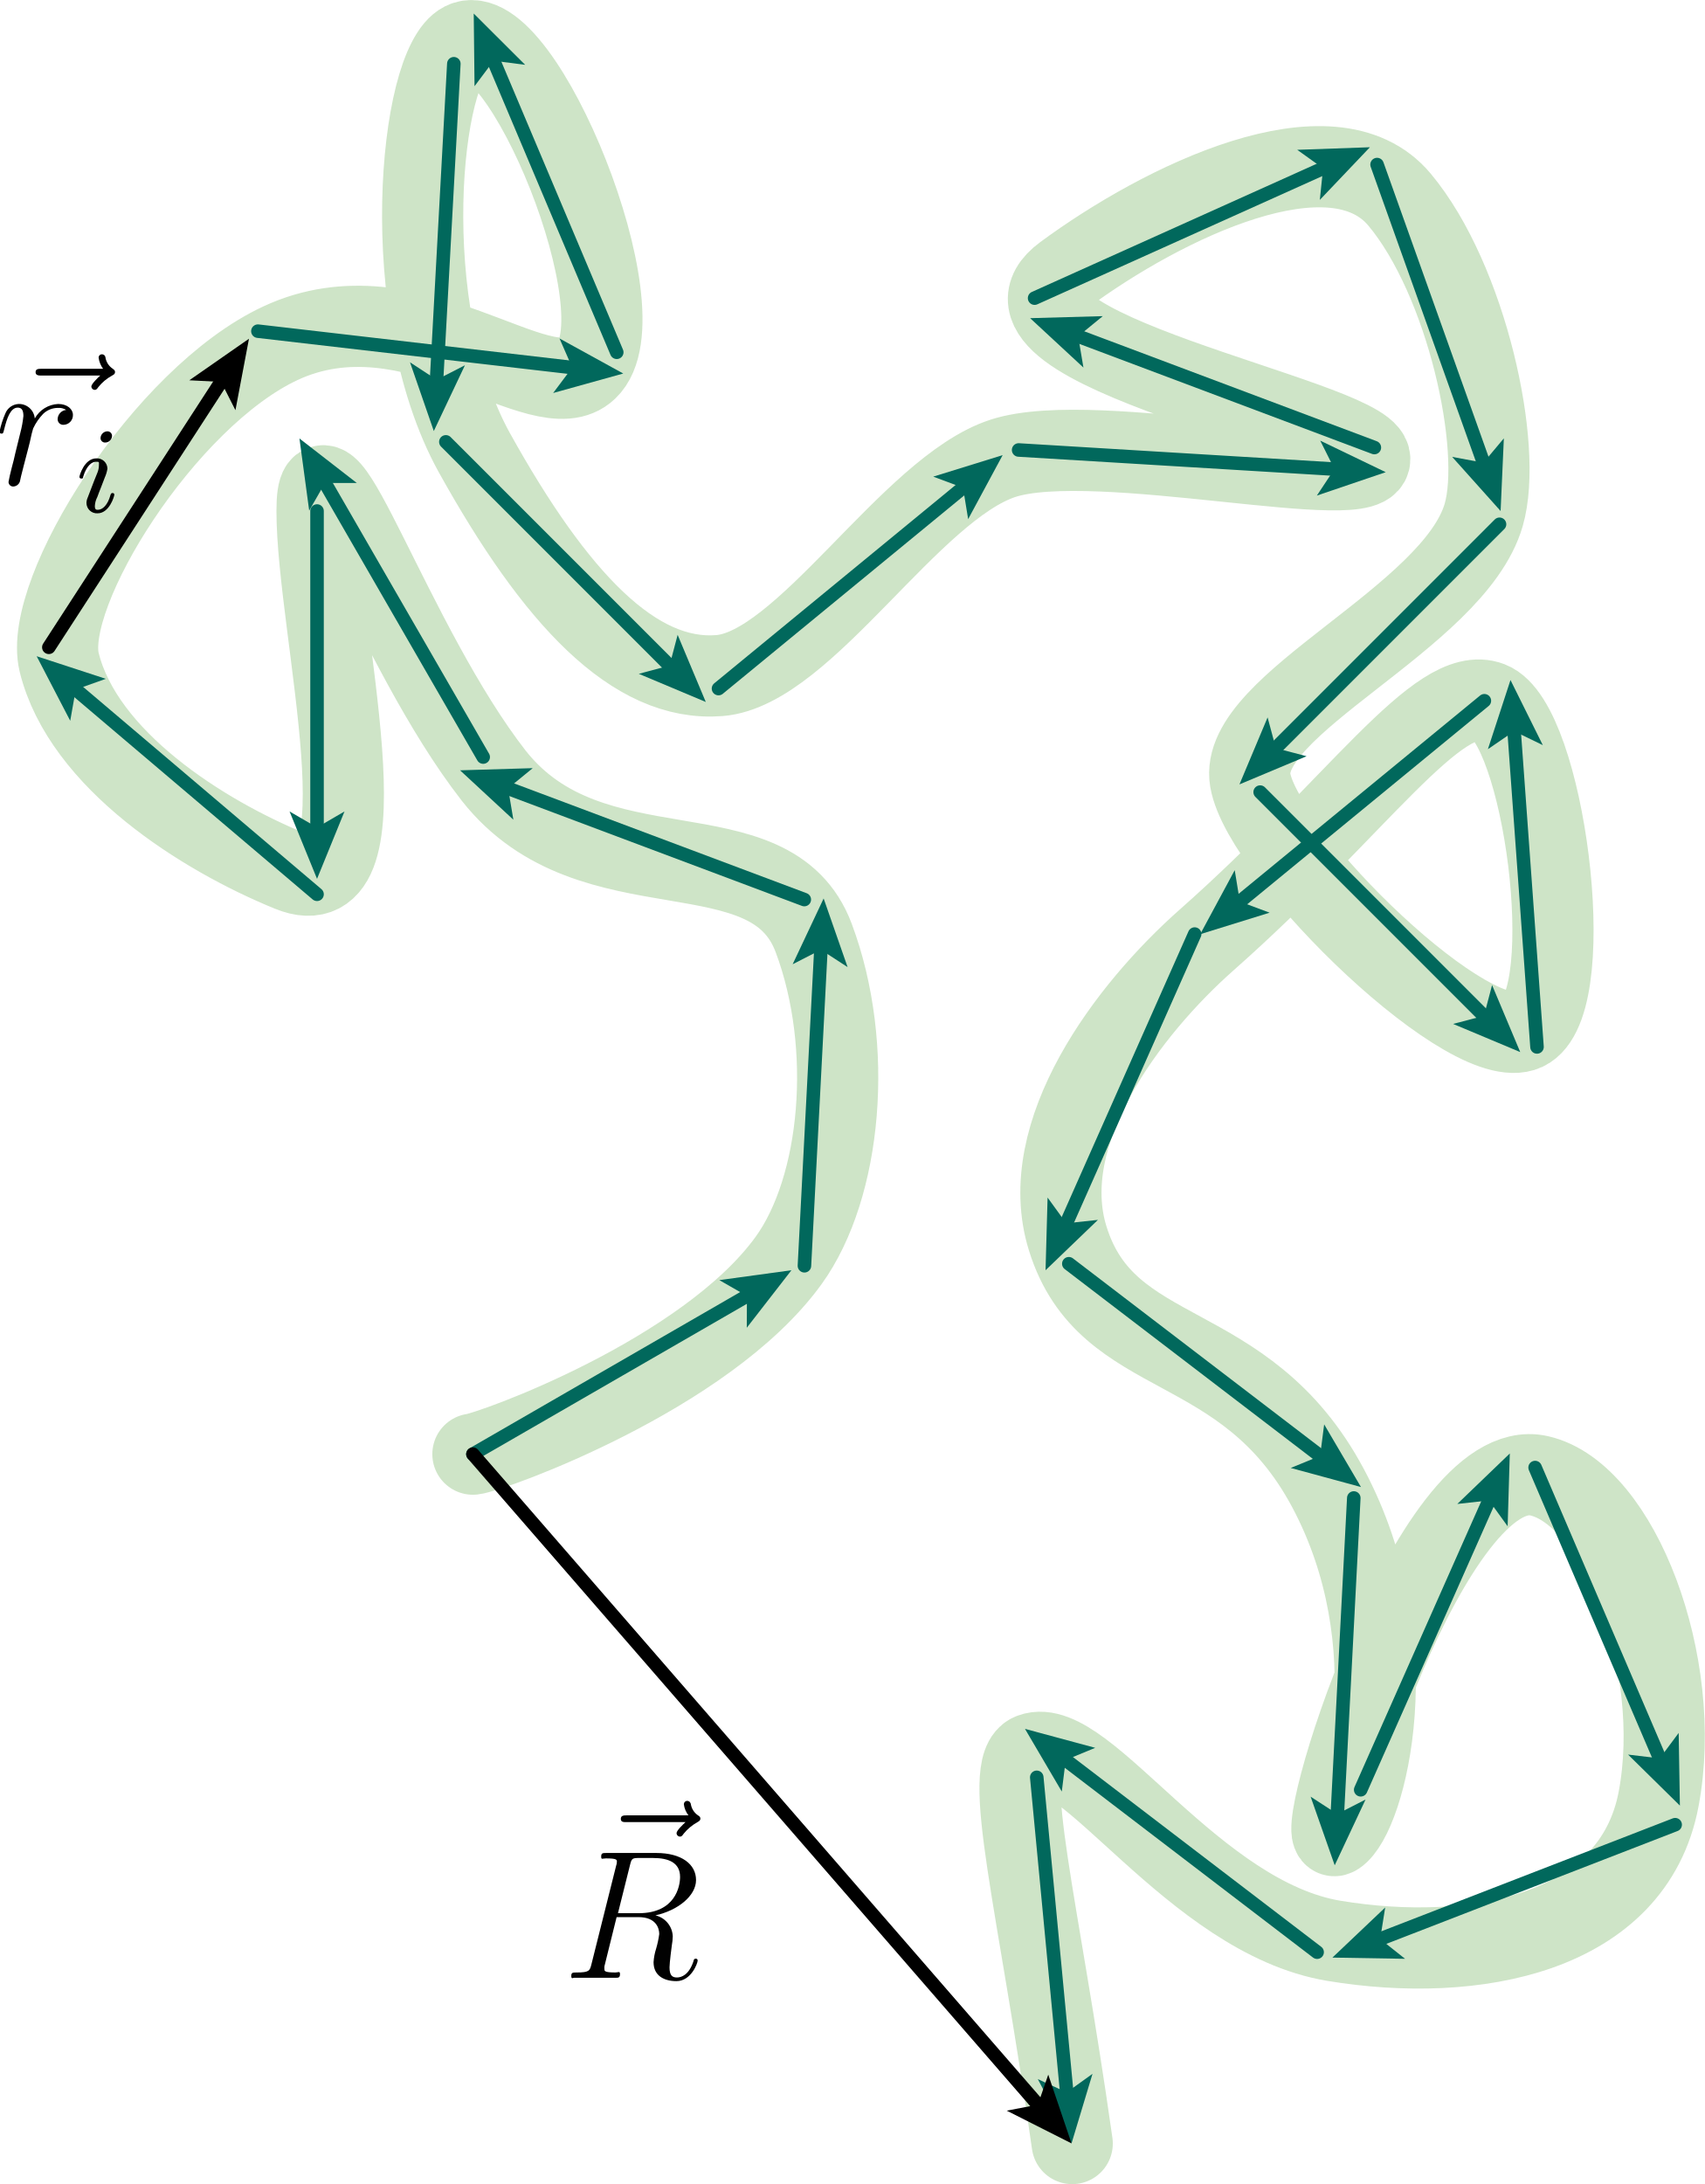
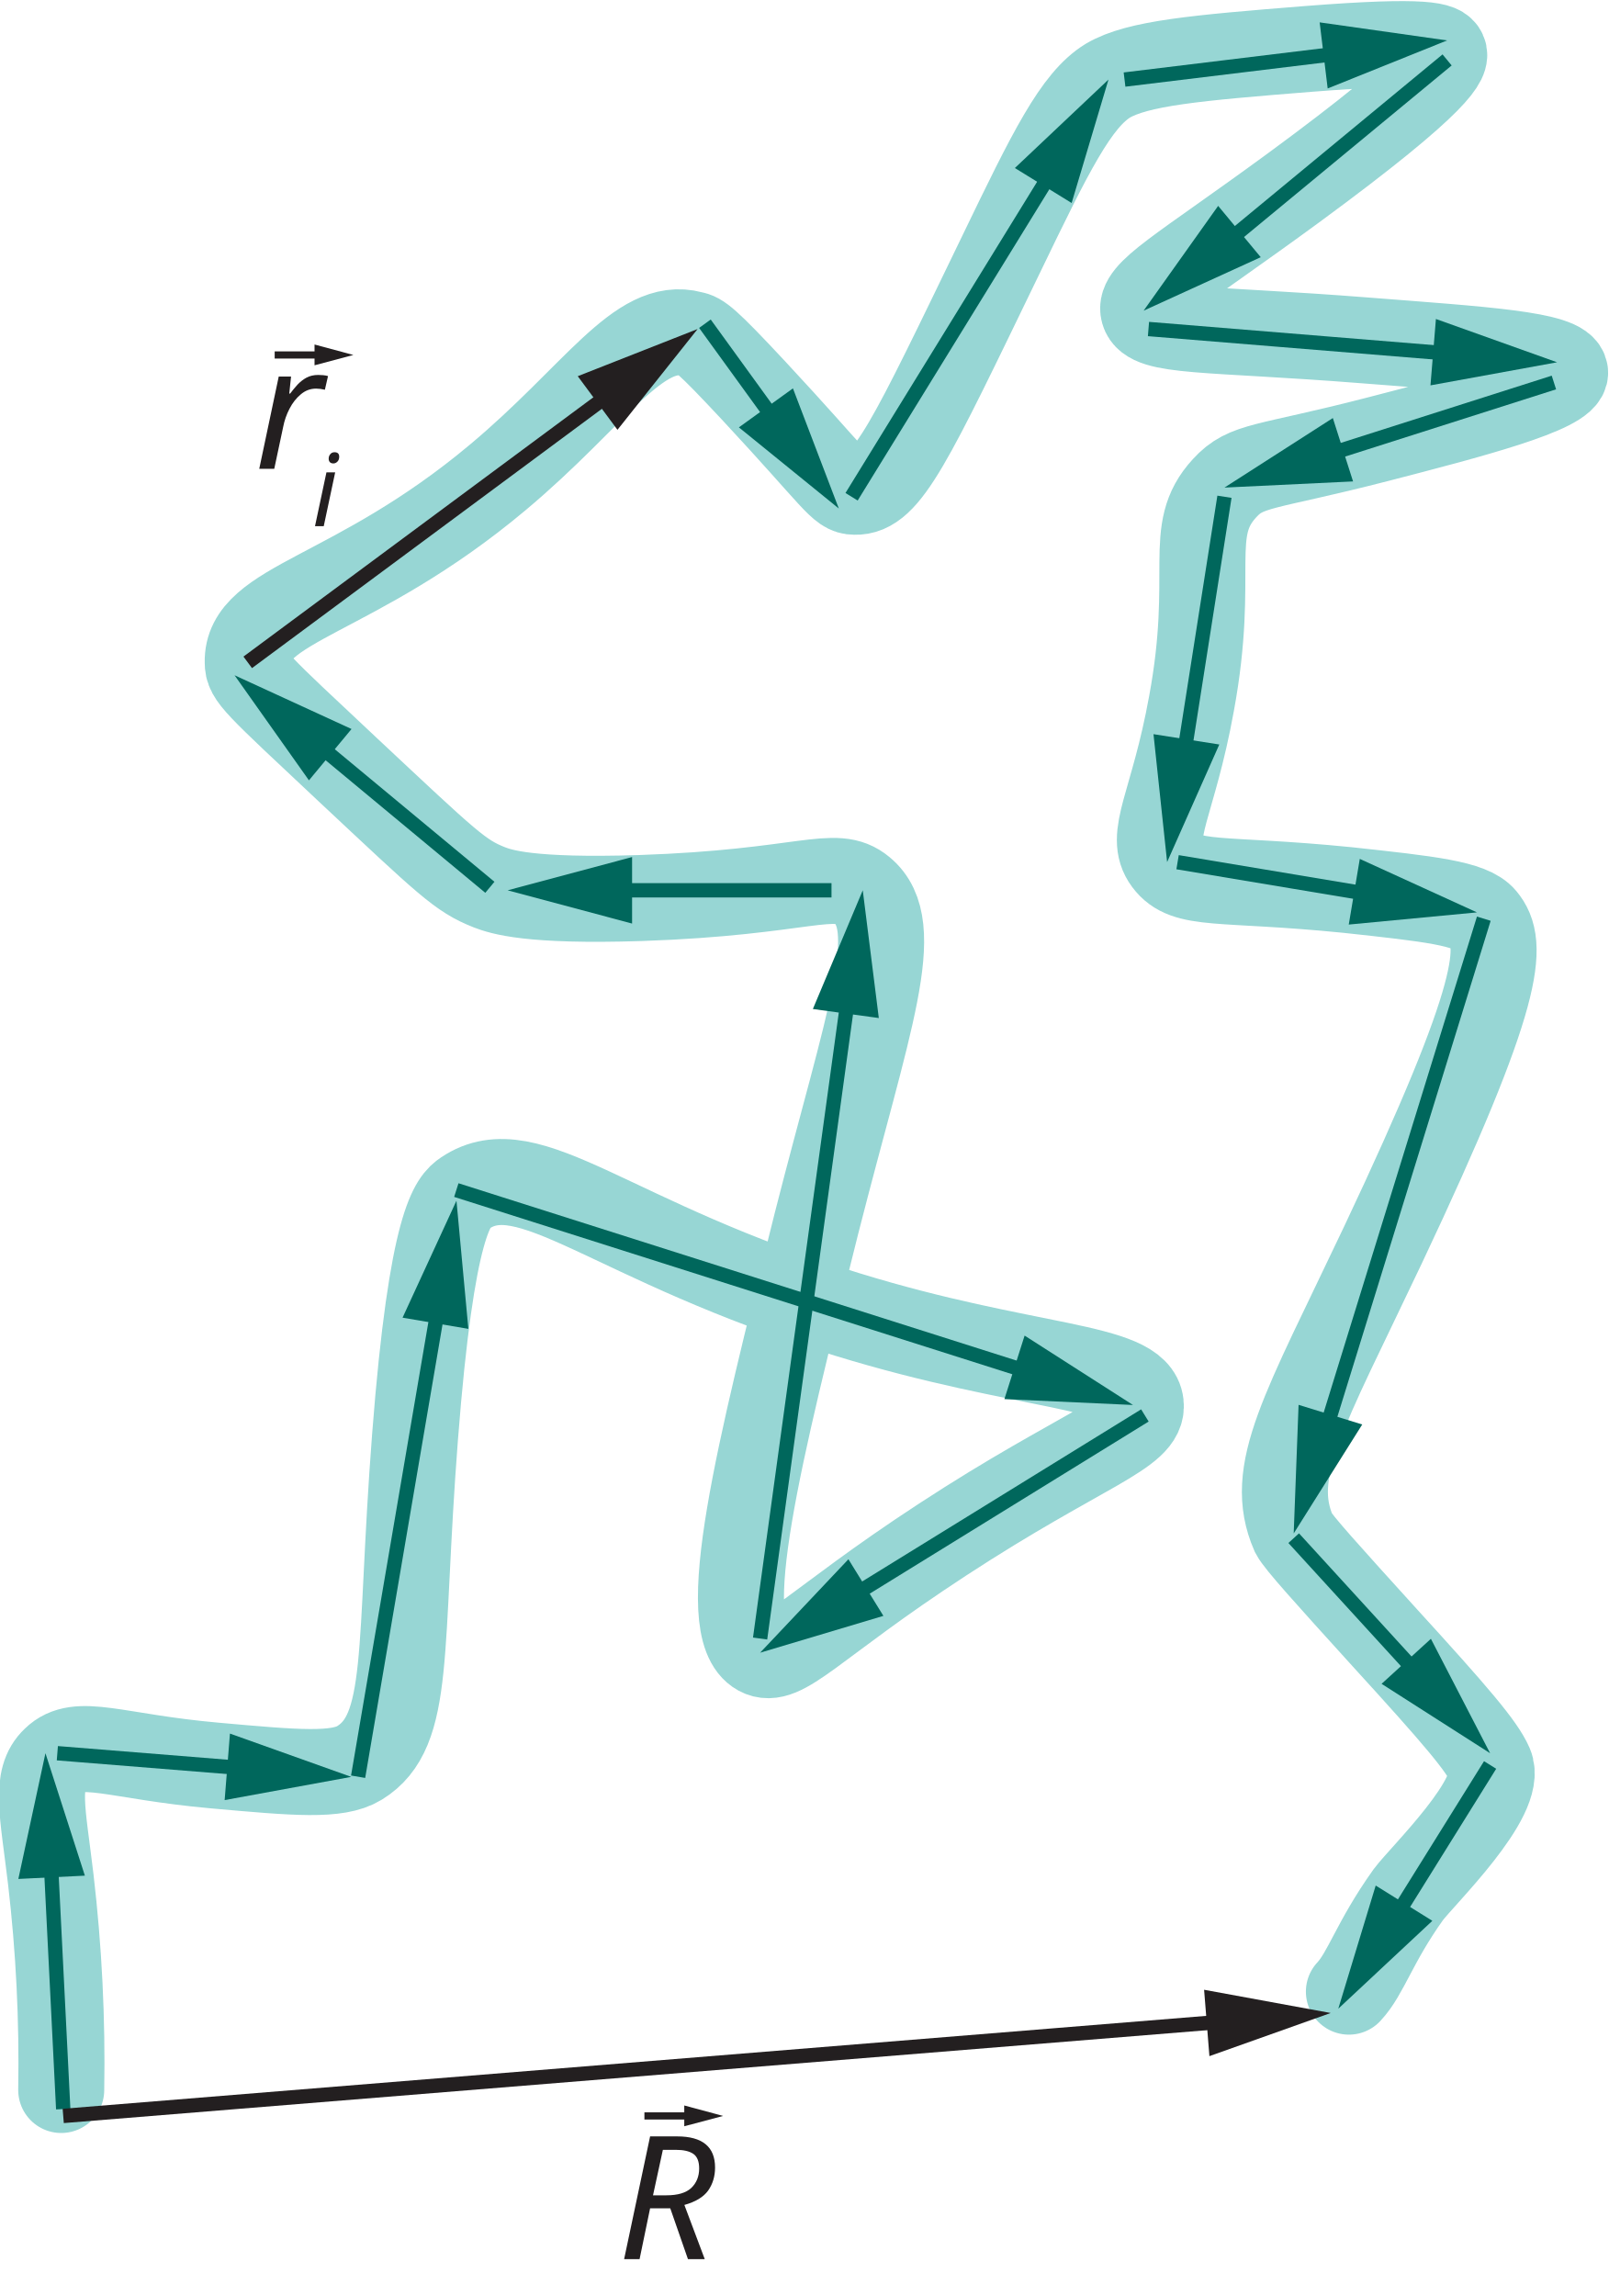
- <svg xmlns="http://www.w3.org/2000/svg" id="Layer_1" data-name="Layer 1" viewBox="0 0 125.95 161.38">
+ <svg xmlns="http://www.w3.org/2000/svg" id="Layer_1" data-name="Layer 1" viewBox="0 0 112.18 160.15">
  <defs>
-     <style>.cls-1,.cls-2,.cls-3{fill:none;stroke-linecap:round;stroke-miterlimit:10;}.cls-1{stroke:#9bc88d;stroke-width:6px;opacity:0.49;}.cls-2{stroke:#000;}.cls-3{stroke:#01685c;}.cls-4{fill:#01685c;}.cls-5{fill:#010101;}</style>
+     <style>.cls-1,.cls-10,.cls-3,.cls-4,.cls-6{fill:none;}.cls-2{clip-path:url(#clip-path);}.cls-3{stroke:#97d6d4;stroke-linecap:round;stroke-width:6px;}.cls-10,.cls-3,.cls-4,.cls-6{stroke-miterlimit:10;}.cls-4{stroke:#00675c;}.cls-5{fill:#00675c;}.cls-10,.cls-6{stroke:#231f20;}.cls-7,.cls-8,.cls-9{fill:#231f20;}.cls-8{font-size:12px;}.cls-8,.cls-9{font-family:ArialNova-LightItalic, Arial Nova;font-style:italic;}.cls-9{font-size:7px;}.cls-10{stroke-width:0.5px;}</style>
+     <clipPath id="clip-path" transform="translate(-8.12 -7.95)">
+       <rect class="cls-1" width="130.24" height="173.18" />
+     </clipPath>
  </defs>
-   <path class="cls-1" d="M55.81,111.31C57.1,111.17,73,105.49,79.14,97,83.05,91.59,84,81.2,81,73.18c-3.19-8.56-16.4-2.8-23.65-12C49.87,51.59,44.28,34,44.29,41.62c0,8.7,5.5,29.7-2,26.6C35.83,65.58,27,60,25.23,52.79,24,47.63,33,33.22,41.59,29.22c9.81-4.57,19.3,5.13,22.66,1.93,4.24-4-4.93-26.3-9.16-24.14-3.23,1.64-5,19.74.81,30.27,6,10.81,11.84,17,18.13,16.5S88.14,39.94,95,37.72s27.81,2.83,27.07-.07S92.23,29.54,99.51,24.17s19.82-11.49,24.78-5.56,7.67,18.32,6.22,23.3c-2.21,7.62-18.22,14-17.25,19.6s16.67,20.85,20.51,18.36,1.16-22.61-2.8-24.13c-3.8-1.45-9.84,7.77-20.93,17.57-5.81,5.14-12.71,14.26-10.27,22.07,2.92,9.39,13.06,6.9,19.22,18.41s2.77,24.25.62,25.66,7-28.37,15-26.54c5.87,1.34,10.71,13.86,8.83,23.87s-13.64,12.21-24,10.49S101,132,97.1,133.45c-2.31.84.51,11.11,3,28.8" transform="translate(-20.86 -3.86)" />
-   <line class="cls-2" x1="3.61" y1="47.83" x2="16.48" y2="27.99" />
-   <polygon points="18.4 25.03 17.4 30.31 16.34 28.22 13.99 28.1 18.4 25.03" />
-   <line class="cls-3" x1="34.95" y1="107.45" x2="55.43" y2="95.63" />
-   <polygon class="cls-4" points="58.49 93.86 55.19 98.11 55.2 95.76 53.16 94.59 58.49 93.86" />
-   <line class="cls-3" x1="59.45" y1="93.53" x2="60.68" y2="69.91" />
-   <polygon class="cls-4" points="60.87 66.39 62.64 71.46 60.67 70.18 58.58 71.25 60.87 66.39" />
-   <line class="cls-3" x1="59.44" y1="66.47" x2="37.3" y2="58.16" />
-   <polygon class="cls-4" points="34 56.92 39.37 56.76 37.55 58.25 37.94 60.57 34 56.92" />
-   <line class="cls-3" x1="35.71" y1="55.94" x2="23.89" y2="35.46" />
-   <polygon class="cls-4" points="22.13 32.4 26.37 35.69 24.02 35.69 22.85 37.73 22.13 32.4" />
-   <line class="cls-3" x1="23.43" y1="37.76" x2="23.43" y2="61.41" />
-   <polygon class="cls-4" points="23.43 64.94 21.4 59.96 23.43 61.14 25.46 59.96 23.43 64.94" />
-   <line class="cls-3" x1="23.43" y1="66.08" x2="5.4" y2="50.78" />
-   <polygon class="cls-4" points="2.71 48.49 7.82 50.16 5.6 50.95 5.19 53.26 2.71 48.49" />
-   <line class="cls-3" x1="19.06" y1="24.47" x2="42.55" y2="27.19" />
-   <polygon class="cls-4" points="46.06 27.6 40.88 29.04 42.29 27.16 41.35 25.01 46.06 27.6" />
-   <line class="cls-3" x1="45.58" y1="26.03" x2="36.38" y2="4.25" />
-   <polygon class="cls-4" points="35.01 1 38.81 4.79 36.48 4.49 35.07 6.37 35.01 1" />
-   <line class="cls-3" x1="33.54" y1="4.71" x2="32.25" y2="28.32" />
-   <polygon class="cls-4" points="32.06 31.85 30.3 26.77 32.27 28.06 34.36 26.99 32.06 31.85" />
-   <line class="cls-3" x1="32.95" y1="32.65" x2="49.67" y2="49.37" />
-   <polygon class="cls-4" points="52.16 51.87 47.21 49.79 49.48 49.18 50.08 46.91 52.16 51.87" />
-   <line class="cls-3" x1="53.1" y1="50.88" x2="71.37" y2="35.87" />
-   <polygon class="cls-4" points="74.1 33.63 71.55 38.36 71.17 36.04 68.97 35.22 74.1 33.63" />
-   <line class="cls-3" x1="75.28" y1="33.25" x2="98.89" y2="34.68" />
-   <polygon class="cls-4" points="102.41 34.89 97.32 36.62 98.62 34.66 97.57 32.56 102.41 34.89" />
-   <line class="cls-3" x1="101.57" y1="33.07" x2="79.43" y2="24.75" />
-   <polygon class="cls-4" points="76.13 23.51 81.5 23.36 79.68 24.85 80.07 27.16 76.13 23.51" />
-   <line class="cls-3" x1="76.46" y1="22.03" x2="98.02" y2="12.33" />
-   <polygon class="cls-4" points="101.24 10.88 97.54 14.77 97.78 12.44 95.87 11.07 101.24 10.88" />
-   <line class="cls-3" x1="101.77" y1="12.16" x2="109.72" y2="34.43" />
-   <polygon class="cls-4" points="110.9 37.76 107.32 33.76 109.63 34.19 111.14 32.39 110.9 37.76" />
-   <line class="cls-3" x1="110.82" y1="38.74" x2="94.1" y2="55.46" />
-   <polygon class="cls-4" points="91.6 57.96 93.68 53.01 94.29 55.28 96.56 55.88 91.6 57.96" />
-   <line class="cls-3" x1="93.13" y1="58.53" x2="109.85" y2="75.25" />
-   <polygon class="cls-4" points="112.35 77.74 107.39 75.66 109.67 75.06 110.27 72.79 112.35 77.74" />
-   <line class="cls-3" x1="113.59" y1="77.36" x2="111.88" y2="53.77" />
-   <polygon class="cls-4" points="111.63 50.25 114.02 55.06 111.9 54.03 109.96 55.36 111.63 50.25" />
-   <line class="cls-3" x1="109.7" y1="51.78" x2="91.42" y2="66.79" />
-   <polygon class="cls-4" points="88.7 69.03 91.25 64.3 91.63 66.62 93.83 67.44 88.7 69.03" />
-   <line class="cls-3" x1="88.29" y1="69.02" x2="78.7" y2="90.63" />
-   <polygon class="cls-4" points="77.27 93.86 77.42 88.49 78.8 90.39 81.14 90.14 77.27 93.86" />
-   <line class="cls-3" x1="78.99" y1="93.38" x2="97.77" y2="107.74" />
-   <polygon class="cls-4" points="100.58 109.88 95.39 108.47 97.56 107.58 97.86 105.25 100.58 109.88" />
-   <line class="cls-3" x1="100.05" y1="110.69" x2="98.82" y2="134.31" />
-   <polygon class="cls-4" points="98.64 137.83 96.86 132.76 98.83 134.04 100.92 132.97 98.64 137.83" />
-   <line class="cls-3" x1="100.56" y1="132.25" x2="110.15" y2="110.63" />
-   <polygon class="cls-4" points="111.58 107.4 111.42 112.78 110.04 110.87 107.7 111.13 111.58 107.4" />
-   <line class="cls-3" x1="113.45" y1="108.44" x2="122.76" y2="130.17" />
-   <polygon class="cls-4" points="124.15 133.42 120.32 129.65 122.66 129.93 124.06 128.05 124.15 133.42" />
-   <line class="cls-3" x1="123.8" y1="134.83" x2="101.76" y2="143.37" />
-   <polygon class="cls-4" points="98.47 144.65 102.37 140.95 102 143.28 103.84 144.74 98.47 144.65" />
-   <line class="cls-3" x1="97.34" y1="144.25" x2="78.55" y2="129.89" />
-   <polygon class="cls-4" points="75.75 127.75 80.94 129.15 78.76 130.05 78.47 132.38 75.75 127.75" />
-   <line class="cls-3" x1="76.62" y1="131.33" x2="78.86" y2="154.87" />
-   <polygon class="cls-4" points="79.19 158.38 76.7 153.63 78.83 154.61 80.74 153.24 79.19 158.38" />
-   <g id="page1">
-     <path id="g1-126" class="cls-5" d="M28.27,31.61c-.16.14-.66.62-.66.81a.26.26,0,0,0,.25.25c.12,0,.18-.08.27-.21a3.33,3.33,0,0,1,1-.84c.14-.08.23-.12.23-.27s-.11-.19-.19-.26a1.22,1.22,0,0,1-.51-.78c0-.11-.08-.27-.27-.27a.24.24,0,0,0-.24.26,1.74,1.74,0,0,0,.33.81H23.94c-.23,0-.45,0-.45.25s.24.25.45.25Z" transform="translate(-20.86 -3.86)" />
-     <path id="g1-114" class="cls-5" d="M25.75,34.15a.7.7,0,0,0-.63.67.41.41,0,0,0,.44.43.71.71,0,0,0,.69-.73c0-.43-.42-.81-1.09-.81a2.09,2.09,0,0,0-1.73,1.07,1.17,1.17,0,0,0-1.18-1.07,1.11,1.11,0,0,0-1,.71,6.69,6.69,0,0,0-.43,1.36.14.14,0,0,0,.15.12c.11,0,.12,0,.2-.32.2-.81.46-1.6,1-1.6.32,0,.42.23.42.62a8,8,0,0,1-.23,1.25L22,37.31c-.05.25-.2.86-.27,1.1s-.24,1-.24,1.06a.34.34,0,0,0,.35.34.54.54,0,0,0,.49-.37c0-.11.54-2.15.62-2.46s.15-.58.21-.88.11-.4.15-.58a4,4,0,0,1,.74-1.08A1.57,1.57,0,0,1,25.14,34,1,1,0,0,1,25.75,34.15Z" transform="translate(-20.86 -3.86)" />
-     <path id="g0-105" class="cls-5" d="M29.14,36.08a.34.34,0,0,0-.35-.35.52.52,0,0,0-.5.49.33.33,0,0,0,.35.34A.51.51,0,0,0,29.14,36.08Zm-1.32,3.3-.48,1.25a1,1,0,0,0-.09.39.77.77,0,0,0,.82.77c.87,0,1.24-1.26,1.24-1.38a.12.12,0,0,0-.13-.12c-.11,0-.13.07-.16.16-.2.72-.57,1.08-.93,1.08-.11,0-.22,0-.22-.28a1.56,1.56,0,0,1,.18-.66c.09-.24.18-.49.28-.73l.28-.73a2.48,2.48,0,0,0,.19-.64.77.77,0,0,0-.82-.76c-.88,0-1.25,1.26-1.25,1.37a.12.12,0,0,0,.13.12c.12,0,.13,0,.15-.14.26-.86.67-1.1.94-1.1s.22,0,.22.29a1.47,1.47,0,0,1-.1.49Z" transform="translate(-20.86 -3.86)" />
+   <g class="cls-2">
+     <path class="cls-3" d="M102.21,146.87c1.2-1.28,1.76-3.42,4.14-6.76,1-1.34,6.68-6.82,5.71-9.05-.57-1.31-2.35-3.4-7.37-8.9-4-4.41-6-6.62-6.33-7.25-1.89-4.33.69-8.43,6.23-20.13,8.36-17.69,8.46-21,7-22.75-.89-1.07-3.76-1.38-9.48-2-8.88-.89-11.27-.2-12.61-2s.45-3.93,1.73-11C92.94,47.79,90.78,45,93.54,42c1.54-1.68,2.73-1.36,10.68-3.41,6.3-1.63,13.18-3.41,13.07-4.67s-5.8-1.59-14-2.23c-10.89-.86-15-.52-15.4-2-.37-1.34,2.52-2.82,10.46-8.64,10.54-7.74,10.67-9,10.47-9.45s-1-.9-9.41-.24c-7.92.63-11.93,1-14,2.21-2.23,1.36-4,4.95-7.45,12.1C71.6,38.81,70,42.33,67.74,42.25c-1,0-1.25-.82-7-7-3.4-3.65-3.81-3.9-4.37-4-3.69-1-6.73,4.31-13.53,10C32.82,49.65,25.3,50,25.4,54.15c0,1,.5,1.41,7,7.51,7,6.55,7.81,7.37,9.85,8.18.81.31,2.77,1,10.53.75,11.51-.39,13.59-2.12,15.48-.54,3,2.49.44,9-3.19,23.24-4,15.94-7.11,28.24-4,29.95,1.66.9,3.66-1.93,12.78-7.89,9.84-6.43,14.07-7.41,13.84-9.47-.29-2.75-8-2.41-20.46-6.24-16.55-5.06-22.2-11.48-26.67-8.47-.81.54-2.32,1.89-3.49,17-1.15,14.87-.23,20.51-3.88,22.75-1.55.94-4.39.69-10.07.18-7-.62-9.56-2-11.19-.41-1.42,1.34-.83,3.62-.27,8.33a109.76,109.76,0,0,1,.73,14.71" transform="translate(-8.12 -7.95)" />
  </g>
-   <line class="cls-2" x1="34.95" y1="107.45" x2="76.88" y2="155.72" />
-   <polygon points="79.19 158.38 74.4 155.96 76.7 155.52 77.47 153.3 79.19 158.38" />
-   <g id="page1-2" data-name="page1">
-     <path id="g0-126" class="cls-5" d="M71.52,138.5c-.16.15-.66.62-.66.81a.26.26,0,0,0,.26.26c.12,0,.17-.08.27-.22a3.51,3.51,0,0,1,1-.84c.13-.08.23-.12.23-.27s-.11-.19-.19-.25a1.24,1.24,0,0,1-.51-.79c0-.1-.09-.27-.28-.27a.25.25,0,0,0-.24.26,1.65,1.65,0,0,0,.34.81H67.2c-.23,0-.46,0-.46.26s.24.24.46.24Z" transform="translate(-20.86 -3.86)" />
-     <path id="g0-82" class="cls-5" d="M67.42,141.67c.12-.5.18-.52.7-.52h1c1.16,0,2,.35,2,1.4,0,.69-.35,2.68-3.06,2.68H66.53Zm1.88,3.72c1.67-.37,3-1.45,3-2.61s-1.06-2-2.94-2H65.68c-.27,0-.39,0-.39.26s.09.14.35.14c.81,0,.81.1.81.25a1,1,0,0,1-.06.31L64.57,149c-.12.47-.15.61-1.08.61-.31,0-.41,0-.41.26s.15.13.19.13l.79,0h1.59l.77,0c.11,0,.26,0,.26-.26s-.12-.13-.33-.13c-.82,0-.82-.11-.82-.24a.85.85,0,0,1,0-.22l.9-3.63h1.62c1.29,0,1.53.81,1.53,1.25a7.08,7.08,0,0,1-.23,1.08,4.13,4.13,0,0,0-.19,1c0,1,.78,1.4,1.69,1.4,1.09,0,1.57-1.33,1.57-1.52a.13.13,0,0,0-.15-.14c-.11,0-.14.08-.16.19-.33,1-.88,1.2-1.22,1.2s-.55-.14-.55-.75c0-.33.16-1.56.17-1.62a4.2,4.2,0,0,0,.07-.67A1.66,1.66,0,0,0,69.3,145.39Z" transform="translate(-20.86 -3.86)" />
-   </g>
+   <line class="cls-4" x1="4.41" y1="147.11" x2="3.52" y2="129.36" />
+   <polygon class="cls-5" points="5.92 130.83 3.17 122.29 1.28 131.06 5.92 130.83" />
+   <line class="cls-4" x1="4" y1="122.29" x2="17.43" y2="123.37" />
+   <polygon class="cls-5" points="15.67 125.56 24.5 123.94 16.04 120.92 15.67 125.56" />
+   <line class="cls-4" x1="24.98" y1="123.93" x2="30.64" y2="90.74" />
+   <polygon class="cls-5" points="32.67 92.69 31.84 83.75 28.08 91.91 32.67 92.69" />
+   <line class="cls-4" x1="31.83" y1="83.01" x2="72.27" y2="95.86" />
+   <polygon class="cls-5" points="70.06 97.59 79.03 98 71.47 93.16 70.06 97.59" />
+   <line class="cls-4" x1="79.86" y1="98.73" x2="59.05" y2="111.57" />
+   <polygon class="cls-5" points="59.18 108.76 53.02 115.28 61.62 112.71 59.18 108.76" />
+   <line class="cls-4" x1="53.02" y1="114.29" x2="59.22" y2="69.12" />
+   <polygon class="cls-5" points="61.3 71.01 60.18 62.1 56.7 70.38 61.3 71.01" />
+   <line class="cls-4" x1="58" y1="62.1" x2="42.5" y2="62.1" />
+   <polygon class="cls-5" points="44.09 59.78 35.41 62.1 44.09 64.42 44.09 59.78" />
+   <line class="cls-4" x1="34.17" y1="61.89" x2="21.81" y2="51.63" />
+   <polygon class="cls-5" points="24.52 50.85 16.36 47.1 21.55 54.43 24.52 50.85" />
+   <line class="cls-6" x1="17.28" y1="46.2" x2="42.96" y2="27.17" />
+   <polygon class="cls-7" points="43.07 29.98 48.66 22.95 40.3 26.24 43.07 29.98" />
+   <line class="cls-4" x1="49.17" y1="22.58" x2="54.35" y2="29.73" />
+   <polygon class="cls-5" points="51.54 29.81 58.51 35.47 55.31 27.09 51.54 29.81" />
+   <line class="cls-4" x1="59.4" y1="34.65" x2="73.6" y2="11.59" />
+   <polygon class="cls-5" points="74.75 14.16 77.32 5.55 70.79 11.72 74.75 14.16" />
+   <line class="cls-4" x1="78.44" y1="5.55" x2="93.9" y2="3.67" />
+   <polygon class="cls-5" points="92.61 6.17 100.94 2.82 92.05 1.56 92.61 6.17" />
+   <line class="cls-4" x1="85.41" y1="34.65" x2="82.51" y2="53.13" />
+   <polygon class="cls-5" points="80.46 51.21 81.41 60.13 85.05 51.93 80.46 51.21" />
+   <line class="cls-4" x1="82.14" y1="60.14" x2="96.03" y2="62.46" />
+   <polygon class="cls-5" points="94.08 64.49 103.02 63.64 94.85 59.91 94.08 64.49" />
+   <line class="cls-4" x1="103.5" y1="64.08" x2="92.34" y2="100.19" />
+   <polygon class="cls-5" points="90.58 97.99 90.24 106.96 95.02 99.36 90.58 97.99" />
+   <line class="cls-4" x1="90.24" y1="107.29" x2="99.16" y2="117.05" />
+   <polygon class="cls-5" points="96.37 117.45 103.94 122.29 99.81 114.31 96.37 117.45" />
+   <line class="cls-4" x1="103.94" y1="123.11" x2="97.1" y2="134.09" />
+   <polygon class="cls-5" points="95.96 131.52 93.35 140.11 99.91 133.98 95.96 131.52" />
+   <line class="cls-4" x1="100.94" y1="4.18" x2="85.23" y2="17.16" />
+   <polygon class="cls-5" points="84.97 14.36 79.77 21.67 87.94 17.94 84.97 14.36" />
+   <line class="cls-4" x1="80.11" y1="22.95" x2="101.55" y2="24.7" />
+   <polygon class="cls-5" points="99.78 26.88 108.61 25.27 100.16 22.25 99.78 26.88" />
+   <line class="cls-4" x1="108.39" y1="26.68" x2="92.17" y2="31.85" />
+   <polygon class="cls-5" points="92.97 29.16 85.41 34.01 94.38 33.58 92.97 29.16" />
+   <line class="cls-6" x1="4.41" y1="147.59" x2="85.76" y2="140.98" />
+   <polygon class="cls-7" points="84.36 143.42 92.82 140.41 83.99 138.79 84.36 143.42" />
+   <text class="cls-8" transform="translate(17.74 32.7)">r</text>
+   <text class="cls-9" transform="translate(21.77 36.7)">i</text>
+   <text class="cls-8" transform="translate(43.05 157.58)">R</text>
+   <path class="cls-7" d="M53.07,155.54h0Z" transform="translate(-8.12 -7.95)" />
+   <line class="cls-10" x1="44.95" y1="147.59" x2="48.23" y2="147.59" />
+   <polygon class="cls-7" points="47.73 148.31 50.44 147.59 47.73 146.86 47.73 148.31" />
+   <path class="cls-7" d="M27.28,32.71h0Z" transform="translate(-8.12 -7.95)" />
+   <line class="cls-10" x1="19.16" y1="24.76" x2="22.44" y2="24.76" />
+   <polygon class="cls-7" points="21.94 25.48 24.65 24.76 21.94 24.03 21.94 25.48" />
</svg>
